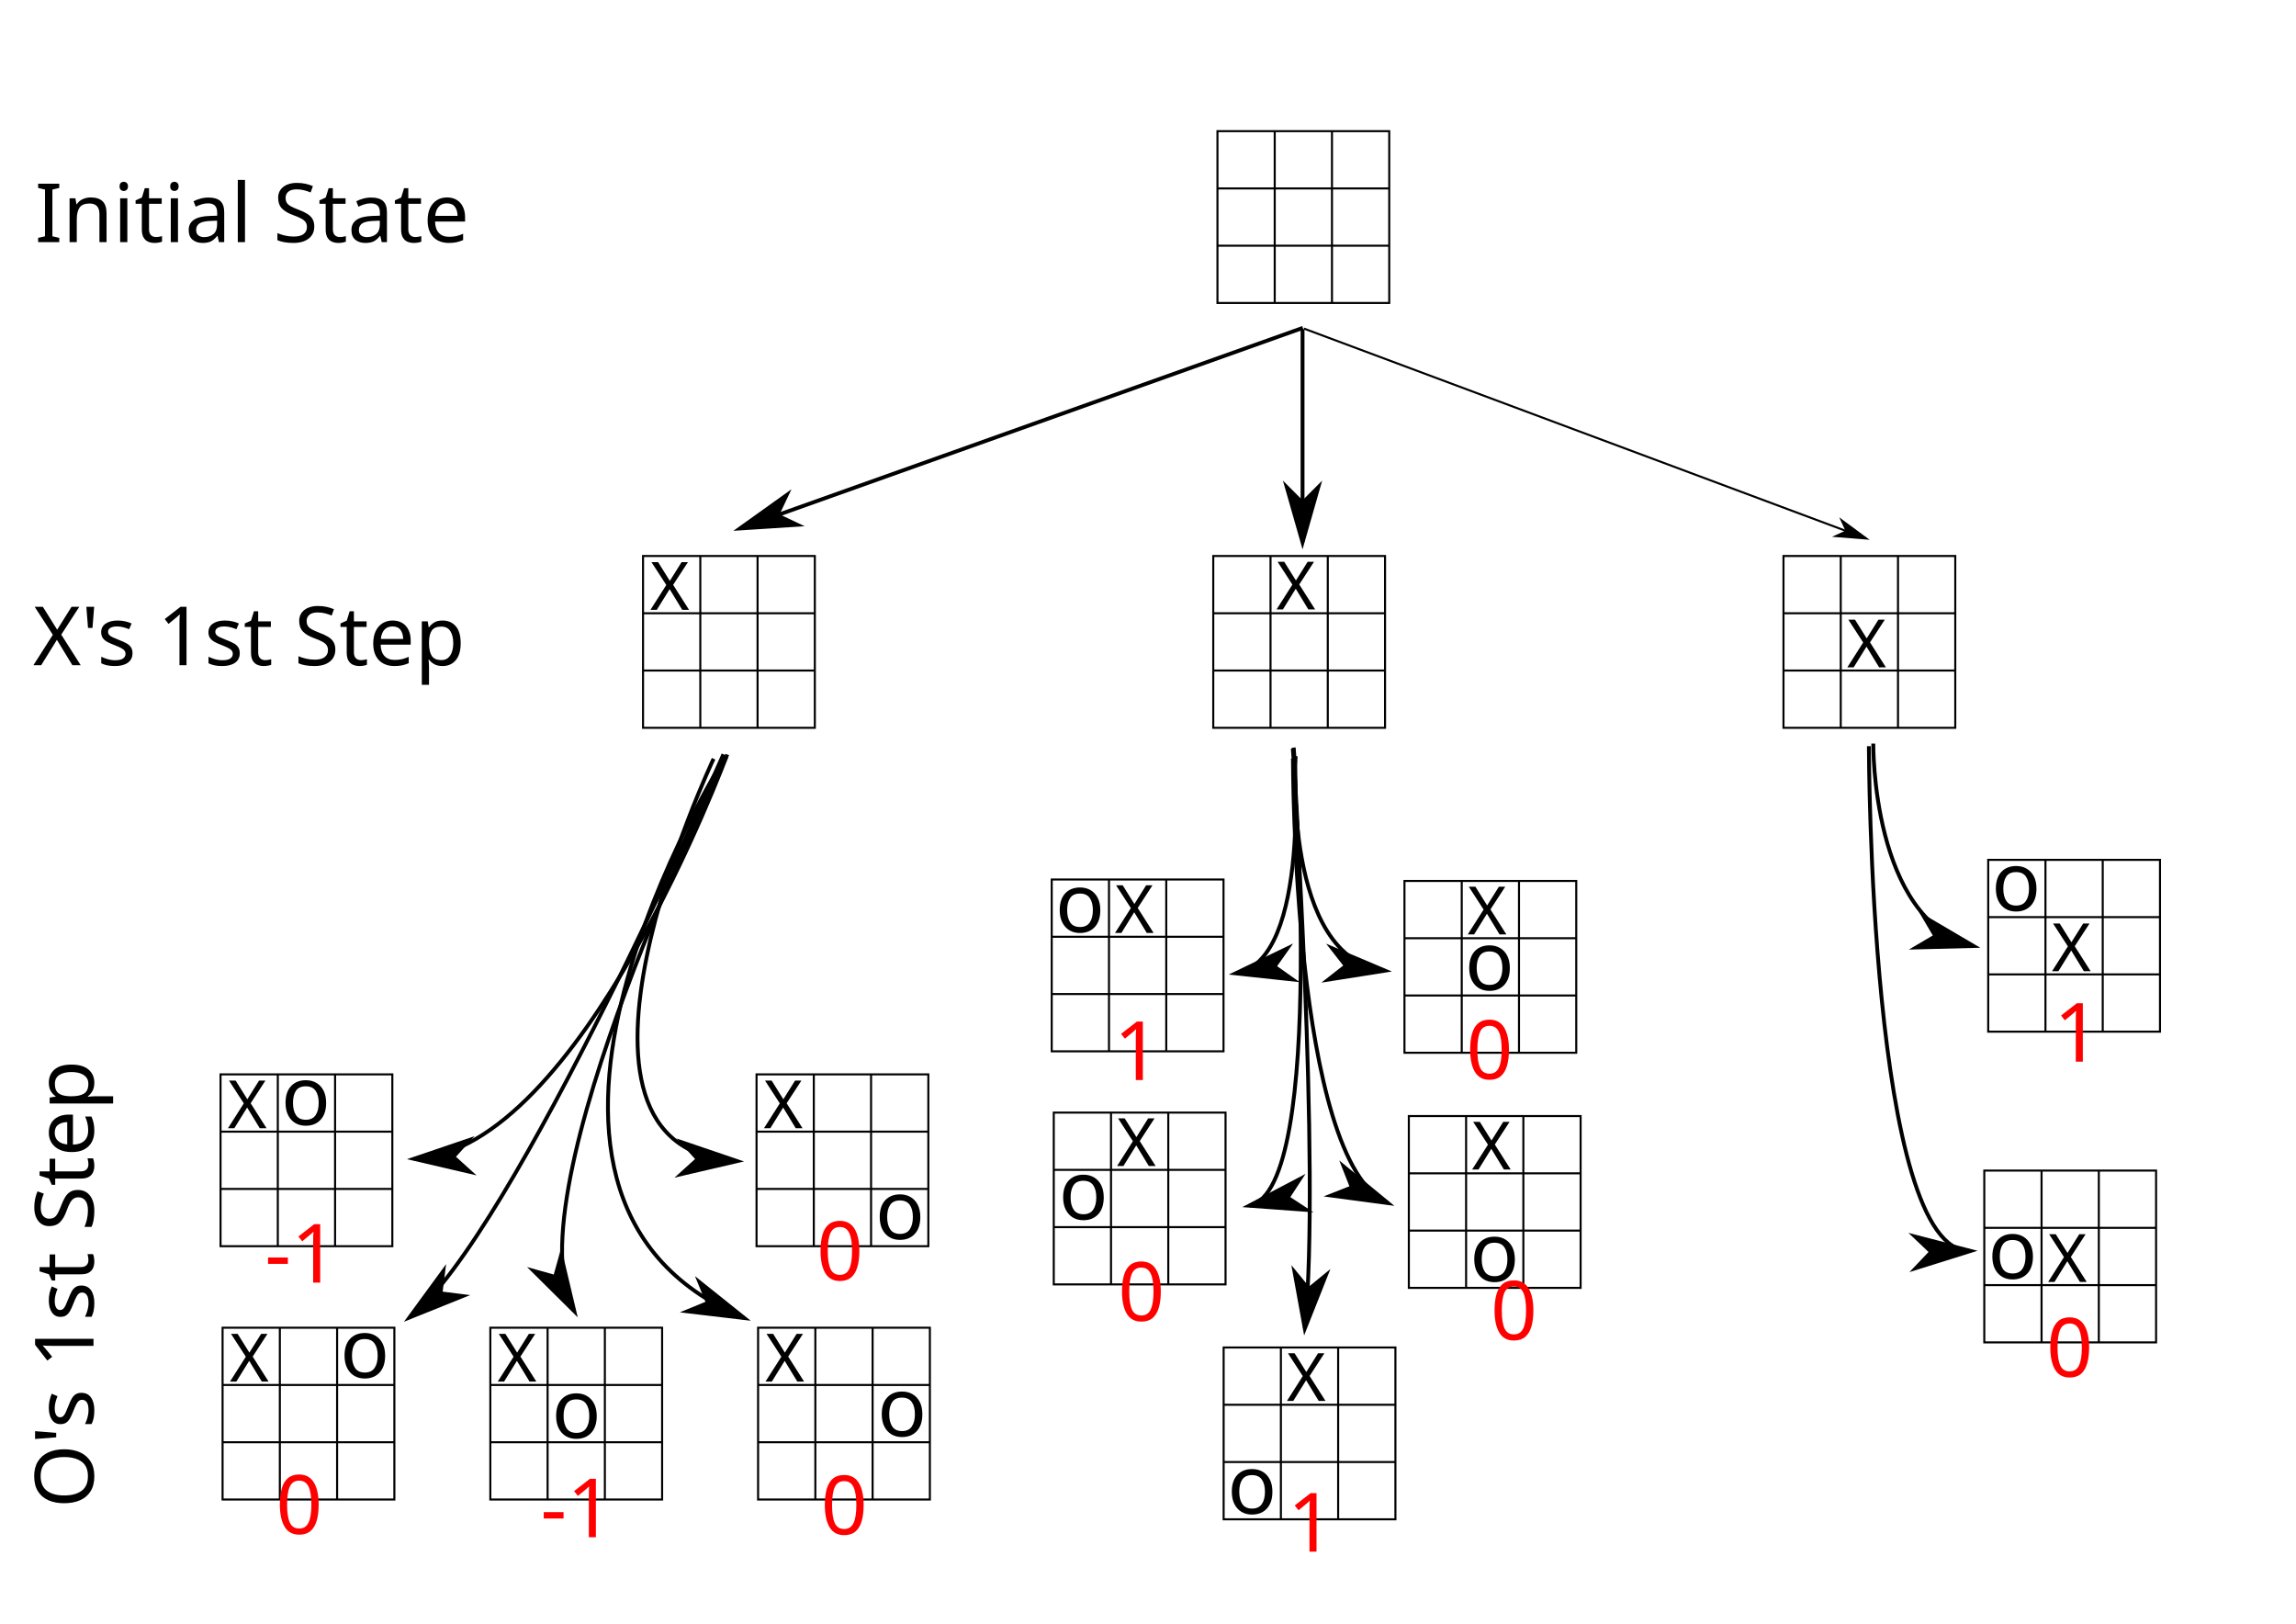
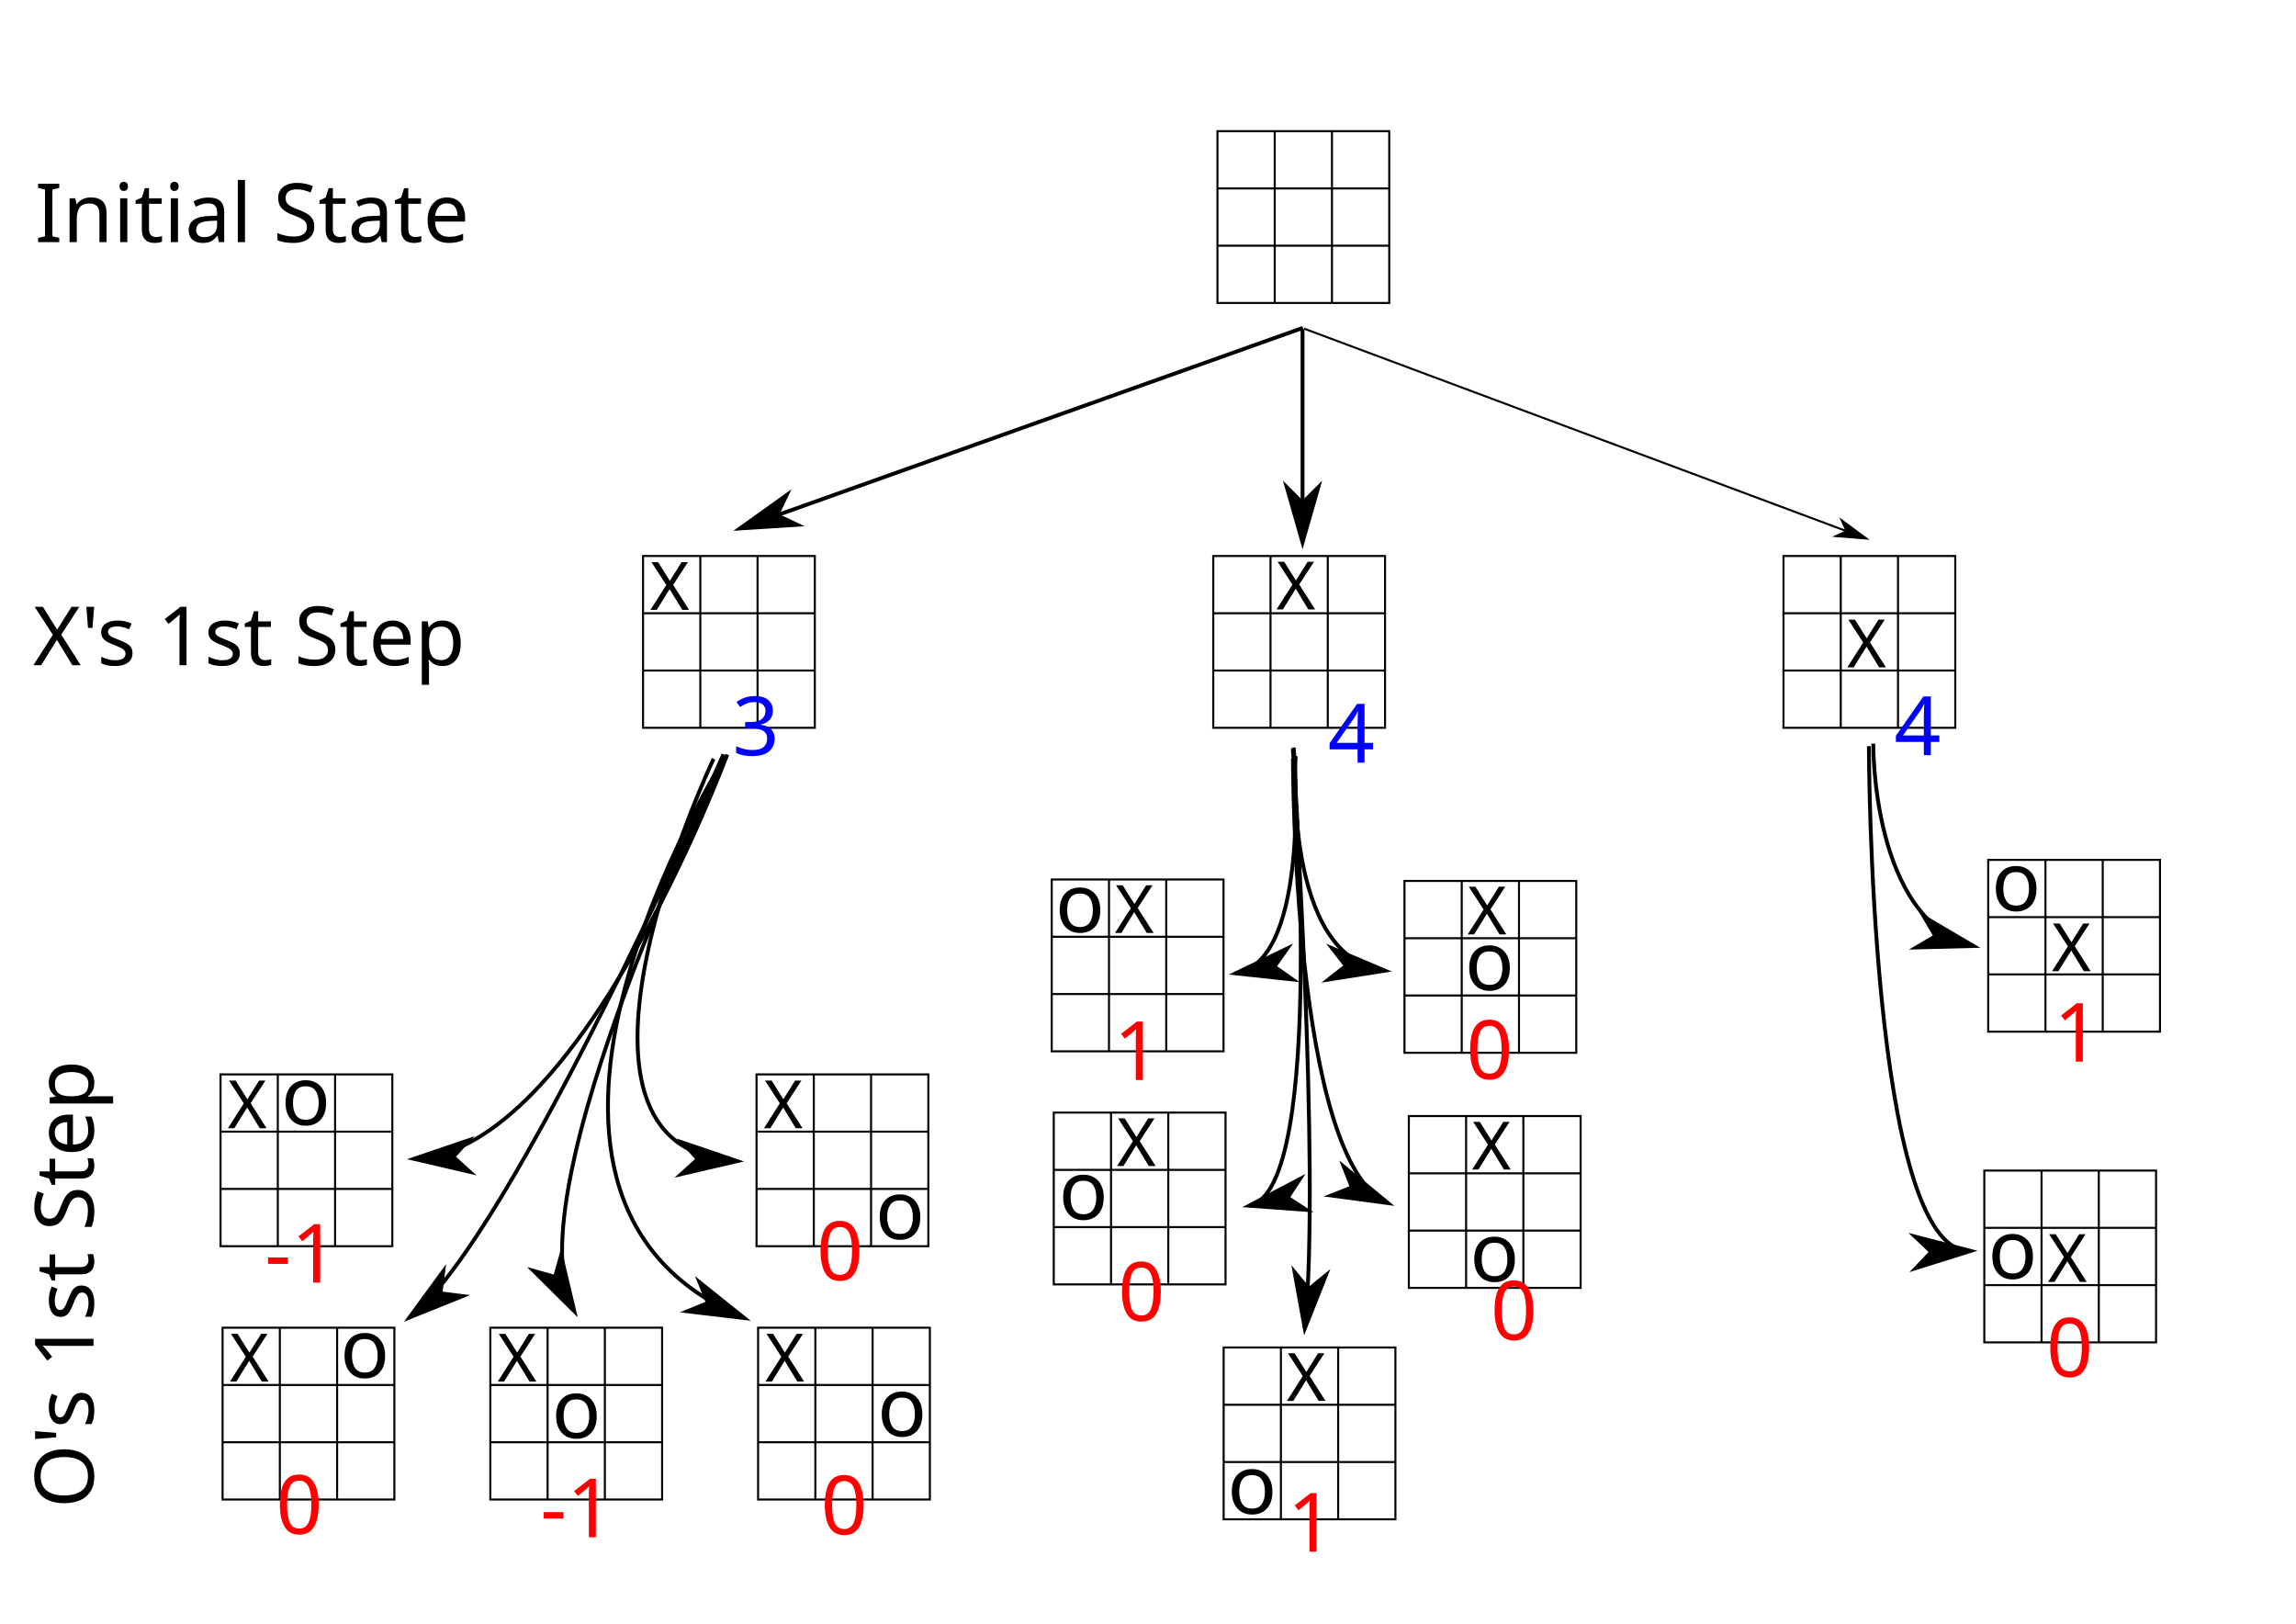
<svg xmlns="http://www.w3.org/2000/svg" width="297mm" height="210mm" viewBox="0 0 1122.52 793.701" version="1.1" id="svg5">
  <defs id="defs2">
    <marker style="overflow:visible;" id="Arrow1Lend" refX="0.0" refY="0.0" orient="auto">
      <path transform="scale(0.8) rotate(180) translate(12.5,0)" style="fill-rule:evenodd;fill:context-stroke;stroke:context-stroke;stroke-width:1.0pt;" d="M 0.0,0.0 L 5.0,-5.0 L -12.5,0.0 L 5.0,5.0 L 0.0,0.0 z " id="path900" />
    </marker>
  </defs>
  <g id="layer1">
    <g transform="matrix(1.481426,0,0,1.481426,595.2167,64.11379)" id="g10645" style="stroke-width:0.675">
      <g id="g10635" style="stroke-width:0.675">
        <path style="fill:none;stroke:#000000;stroke-width:0.675" d="M 18.898,0 V 56.693" id="path10631" />
        <path style="fill:none;stroke:#000000;stroke-width:0.675" d="M 37.795,0 V 56.693" id="path10633" />
      </g>
      <g id="g10641" style="stroke-width:0.675">
        <path style="fill:none;stroke:#000000;stroke-width:0.675" d="M 0,18.898 H 56.693" id="path10637" />
        <path style="fill:none;stroke:#000000;stroke-width:0.675" d="M 0,37.795 H 56.693" id="path10639" />
      </g>
      <rect x="0" y="0" width="56.693" height="56.693" style="fill:none;stroke:#000000;stroke-width:0.675" id="rect10643" />
    </g>
    <g id="g15522" transform="translate(91.35577,42.85666)">
      <g transform="matrix(1.481426,0,0,1.481426,223.0286,228.9221)" id="g10645-3" style="stroke-width:0.675">
        <g id="g10635-6" style="stroke-width:0.675">
          <path style="fill:none;stroke:#000000;stroke-width:0.675" d="M 18.898,0 V 56.693" id="path10631-7" />
          <path style="fill:none;stroke:#000000;stroke-width:0.675" d="M 37.795,0 V 56.693" id="path10633-5" />
        </g>
        <g id="g10641-3" style="stroke-width:0.675">
          <path style="fill:none;stroke:#000000;stroke-width:0.675" d="M 0,18.898 H 56.693" id="path10637-5" />
          <path style="fill:none;stroke:#000000;stroke-width:0.675" d="M 0,37.795 H 56.693" id="path10639-6" />
        </g>
        <rect x="0" y="0" width="56.693" height="56.693" style="fill:none;stroke:#000000;stroke-width:0.675" id="rect10643-2" />
      </g>
      <text xml:space="preserve" style="font-size:32.623px;line-height:1.25;font-family:sans-serif;letter-spacing:0px;stroke-width:1" x="226.53" y="255.243" id="text13196">
        <tspan id="tspan13194" x="226.53" y="255.243" style="stroke-width:1">X</tspan>
      </text>
    </g>
    <g id="g15916" transform="translate(93.31361,38.92325)">
      <g transform="matrix(1.481426,0,0,1.481426,499.8533,232.8555)" id="g10645-9" style="stroke-width:0.675">
        <g id="g10635-1" style="stroke-width:0.675">
          <path style="fill:none;stroke:#000000;stroke-width:0.675" d="M 18.898,0 V 56.693" id="path10631-2" />
          <path style="fill:none;stroke:#000000;stroke-width:0.675" d="M 37.795,0 V 56.693" id="path10633-7" />
        </g>
        <g id="g10641-0" style="stroke-width:0.675">
          <path style="fill:none;stroke:#000000;stroke-width:0.675" d="M 0,18.898 H 56.693" id="path10637-9" />
          <path style="fill:none;stroke:#000000;stroke-width:0.675" d="M 0,37.795 H 56.693" id="path10639-3" />
        </g>
        <rect x="0" y="0" width="56.693" height="56.693" style="fill:none;stroke:#000000;stroke-width:0.675" id="rect10643-6" />
      </g>
      <text xml:space="preserve" style="font-size:32.623px;line-height:1.25;font-family:sans-serif;letter-spacing:0px;stroke-width:1" x="530.675" y="258.981" id="text13196-2">
        <tspan id="tspan13194-3" x="530.675" y="258.981" style="stroke-width:1">X</tspan>
      </text>
    </g>
    <g id="g15916-2" transform="translate(14.33859,197.0628)">
      <g transform="matrix(1.481426,0,0,1.481426,499.8533,232.8555)" id="g10645-9-5" style="stroke-width:0.675">
        <g id="g10635-1-4" style="stroke-width:0.675">
          <path style="fill:none;stroke:#000000;stroke-width:0.675" d="M 18.898,0 V 56.693" id="path10631-2-7" />
          <path style="fill:none;stroke:#000000;stroke-width:0.675" d="M 37.795,0 V 56.693" id="path10633-7-4" />
        </g>
        <g id="g10641-0-4" style="stroke-width:0.675">
          <path style="fill:none;stroke:#000000;stroke-width:0.675" d="M 0,18.898 H 56.693" id="path10637-9-3" />
          <path style="fill:none;stroke:#000000;stroke-width:0.675" d="M 0,37.795 H 56.693" id="path10639-3-0" />
        </g>
        <rect x="0" y="0" width="56.693" height="56.693" style="fill:none;stroke:#000000;stroke-width:0.675" id="rect10643-6-7" />
      </g>
      <text xml:space="preserve" style="font-size:32.623px;line-height:1.25;font-family:sans-serif;letter-spacing:0px;stroke-width:1" x="530.675" y="258.981" id="text13196-2-8">
        <tspan id="tspan13194-3-6" x="530.675" y="258.981" style="stroke-width:1">X</tspan>
      </text>
    </g>
    <g id="g15916-8" transform="translate(186.7952,197.7712)">
      <g transform="matrix(1.481426,0,0,1.481426,499.8533,232.8555)" id="g10645-9-8" style="stroke-width:0.675">
        <g id="g10635-1-43" style="stroke-width:0.675">
          <path style="fill:none;stroke:#000000;stroke-width:0.675" d="M 18.898,0 V 56.693" id="path10631-2-1" />
          <path style="fill:none;stroke:#000000;stroke-width:0.675" d="M 37.795,0 V 56.693" id="path10633-7-49" />
        </g>
        <g id="g10641-0-2" style="stroke-width:0.675">
          <path style="fill:none;stroke:#000000;stroke-width:0.675" d="M 0,18.898 H 56.693" id="path10637-9-0" />
          <path style="fill:none;stroke:#000000;stroke-width:0.675" d="M 0,37.795 H 56.693" id="path10639-3-6" />
        </g>
        <rect x="0" y="0" width="56.693" height="56.693" style="fill:none;stroke:#000000;stroke-width:0.675" id="rect10643-6-8" />
      </g>
      <text xml:space="preserve" style="font-size:32.623px;line-height:1.25;font-family:sans-serif;letter-spacing:0px;stroke-width:1" x="530.675" y="258.981" id="text13196-2-9">
        <tspan id="tspan13194-3-2" x="530.675" y="258.981" style="stroke-width:1">X</tspan>
      </text>
    </g>
    <g id="g15546" transform="translate(91.35583,30.97478)">
      <g transform="matrix(1.481426,0,0,1.481426,780.5936,240.8039)" id="g10645-0" style="stroke-width:0.675">
        <g id="g10635-62" style="stroke-width:0.675">
          <path style="fill:none;stroke:#000000;stroke-width:0.675" d="M 18.898,0 V 56.693" id="path10631-6" />
          <path style="fill:none;stroke:#000000;stroke-width:0.675" d="M 37.795,0 V 56.693" id="path10633-1" />
        </g>
        <g id="g10641-8" style="stroke-width:0.675">
          <path style="fill:none;stroke:#000000;stroke-width:0.675" d="M 0,18.898 H 56.693" id="path10637-7" />
          <path style="fill:none;stroke:#000000;stroke-width:0.675" d="M 0,37.795 H 56.693" id="path10639-9" />
        </g>
        <rect x="0" y="0" width="56.693" height="56.693" style="fill:none;stroke:#000000;stroke-width:0.675" id="rect10643-20" />
      </g>
      <text xml:space="preserve" style="font-size:32.623px;line-height:1.25;font-family:sans-serif;letter-spacing:0px;stroke-width:1" x="811.683" y="295.231" id="text13196-7">
        <tspan id="tspan13194-5" x="811.683" y="295.231" style="stroke-width:1">X</tspan>
      </text>
    </g>
    <g id="g15546-5" transform="translate(191.4439,179.5109)">
      <g transform="matrix(1.481426,0,0,1.481426,780.5936,240.8039)" id="g10645-0-6" style="stroke-width:0.675">
        <g id="g10635-62-1" style="stroke-width:0.675">
          <path style="fill:none;stroke:#000000;stroke-width:0.675" d="M 18.898,0 V 56.693" id="path10631-6-1" />
          <path style="fill:none;stroke:#000000;stroke-width:0.675" d="M 37.795,0 V 56.693" id="path10633-1-5" />
        </g>
        <g id="g10641-8-9" style="stroke-width:0.675">
          <path style="fill:none;stroke:#000000;stroke-width:0.675" d="M 0,18.898 H 56.693" id="path10637-7-8" />
          <path style="fill:none;stroke:#000000;stroke-width:0.675" d="M 0,37.795 H 56.693" id="path10639-9-4" />
        </g>
        <rect x="0" y="0" width="56.693" height="56.693" style="fill:none;stroke:#000000;stroke-width:0.675" id="rect10643-20-8" />
      </g>
      <text xml:space="preserve" style="font-size:32.623px;line-height:1.25;font-family:sans-serif;letter-spacing:0px;stroke-width:1" x="811.683" y="295.231" id="text13196-7-1">
        <tspan id="tspan13194-5-0" x="811.683" y="295.231" style="stroke-width:1">X</tspan>
      </text>
    </g>
    <g id="g15546-3" transform="translate(189.5317,331.3981)">
      <g transform="matrix(1.481426,0,0,1.481426,780.5936,240.8039)" id="g10645-0-0" style="stroke-width:0.675">
        <g id="g10635-62-4" style="stroke-width:0.675">
          <path style="fill:none;stroke:#000000;stroke-width:0.675" d="M 18.898,0 V 56.693" id="path10631-6-4" />
          <path style="fill:none;stroke:#000000;stroke-width:0.675" d="M 37.795,0 V 56.693" id="path10633-1-4" />
        </g>
        <g id="g10641-8-4" style="stroke-width:0.675">
          <path style="fill:none;stroke:#000000;stroke-width:0.675" d="M 0,18.898 H 56.693" id="path10637-7-7" />
          <path style="fill:none;stroke:#000000;stroke-width:0.675" d="M 0,37.795 H 56.693" id="path10639-9-6" />
        </g>
        <rect x="0" y="0" width="56.693" height="56.693" style="fill:none;stroke:#000000;stroke-width:0.675" id="rect10643-20-3" />
      </g>
      <text xml:space="preserve" style="font-size:32.623px;line-height:1.25;font-family:sans-serif;letter-spacing:0px;stroke-width:1" x="811.683" y="295.231" id="text13196-7-17">
        <tspan id="tspan13194-5-5" x="811.683" y="295.231" style="stroke-width:1">X</tspan>
      </text>
    </g>
    <path style="fill:none;stroke:#000000;stroke-width:1.89;stroke-linecap:butt;stroke-linejoin:miter;stroke-miterlimit:4;stroke-dasharray:none;stroke-opacity:1;marker-end:url(#Arrow1Lend)" d="m 636.973,160.272 -274.972,97.967" id="path895" />
    <path style="fill:none;stroke:#000000;stroke-width:1.89;stroke-linecap:butt;stroke-linejoin:miter;stroke-miterlimit:4;stroke-dasharray:none;stroke-opacity:1;marker-end:url(#Arrow1Lend)" d="M 636.818,160.994 V 264.851" id="path1165" />
    <path style="fill:none;stroke:#000000;stroke-width:1px;stroke-linecap:butt;stroke-linejoin:miter;stroke-opacity:1;marker-end:url(#Arrow1Lend)" d="M 637.475,160.606 912.271,263.174" id="path1280" />
    <text xml:space="preserve" style="font-style:normal;font-weight:normal;font-size:40px;line-height:1.25;font-family:sans-serif;fill:#000000;fill-opacity:1;stroke:none" x="17.056" y="118.35" id="text2800">
      <tspan id="tspan2798" x="17.056" y="118.35">Initial State</tspan>
    </text>
    <text xml:space="preserve" style="font-style:normal;font-weight:normal;font-size:40px;line-height:1.25;font-family:sans-serif;fill:#000000;fill-opacity:1;stroke:none" x="16.183" y="325.174" id="text4710">
      <tspan id="tspan4708" x="16.183" y="325.174">X's 1st Step</tspan>
    </text>
    <g id="g7014" transform="translate(-63.22727,97.06594)">
      <g id="g15522-3" transform="translate(-51.97381,199.1918)">
        <g transform="matrix(1.481426,0,0,1.481426,223.0286,228.9221)" id="g10645-3-6" style="stroke-width:0.675">
          <g id="g10635-6-7" style="stroke-width:0.675">
            <path style="fill:none;stroke:#000000;stroke-width:0.675" d="M 18.898,0 V 56.693" id="path10631-7-5" />
            <path style="fill:none;stroke:#000000;stroke-width:0.675" d="M 37.795,0 V 56.693" id="path10633-5-3" />
          </g>
          <g id="g10641-3-5" style="stroke-width:0.675">
            <path style="fill:none;stroke:#000000;stroke-width:0.675" d="M 0,18.898 H 56.693" id="path10637-5-6" />
            <path style="fill:none;stroke:#000000;stroke-width:0.675" d="M 0,37.795 H 56.693" id="path10639-6-2" />
          </g>
          <rect x="0" y="0" width="56.693" height="56.693" style="fill:none;stroke:#000000;stroke-width:0.675" id="rect10643-2-9" />
        </g>
        <text xml:space="preserve" style="font-size:32.623px;line-height:1.25;font-family:sans-serif;letter-spacing:0px;stroke-width:1" x="226.53" y="255.243" id="text13196-1">
          <tspan id="tspan13194-2" x="226.53" y="255.243" style="stroke-width:1">X</tspan>
        </text>
      </g>
      <text xml:space="preserve" style="font-style:normal;font-weight:normal;font-size:40px;line-height:1.25;font-family:sans-serif;fill:#000000;fill-opacity:1;stroke:none" x="200.627" y="452.816" id="text6484">
        <tspan id="tspan6482" x="200.627" y="452.816">o</tspan>
      </text>
    </g>
    <g id="g7044" transform="translate(-58.9403,74.33078)">
      <g id="g15522-3-79" transform="translate(-55.26652,345.7576)">
        <g transform="matrix(1.481426,0,0,1.481426,223.0286,228.9221)" id="g10645-3-6-2" style="stroke-width:0.675">
          <g id="g10635-6-7-0" style="stroke-width:0.675">
            <path style="fill:none;stroke:#000000;stroke-width:0.675" d="M 18.898,0 V 56.693" id="path10631-7-5-2" />
            <path style="fill:none;stroke:#000000;stroke-width:0.675" d="M 37.795,0 V 56.693" id="path10633-5-3-3" />
          </g>
          <g id="g10641-3-5-7" style="stroke-width:0.675">
            <path style="fill:none;stroke:#000000;stroke-width:0.675" d="M 0,18.898 H 56.693" id="path10637-5-6-5" />
            <path style="fill:none;stroke:#000000;stroke-width:0.675" d="M 0,37.795 H 56.693" id="path10639-6-2-9" />
          </g>
          <rect x="0" y="0" width="56.693" height="56.693" style="fill:none;stroke:#000000;stroke-width:0.675" id="rect10643-2-9-2" />
        </g>
        <text xml:space="preserve" style="font-size:32.623px;line-height:1.25;font-family:sans-serif;letter-spacing:0px;stroke-width:1" x="226.53" y="255.243" id="text13196-1-2">
          <tspan id="tspan13194-2-89" x="226.53" y="255.243" style="stroke-width:1">X</tspan>
        </text>
      </g>
      <text xml:space="preserve" style="font-style:normal;font-weight:normal;font-size:40px;line-height:1.25;font-family:sans-serif;fill:#000000;fill-opacity:1;stroke:none" x="225.185" y="599.112" id="text6484-7">
        <tspan id="tspan6482-6" x="225.185" y="599.112">o</tspan>
      </text>
    </g>
    <g id="g7059" transform="translate(-55.76658,77.31656)">
      <g id="g15522-3-7" transform="translate(72.46429,342.7718)">
        <g transform="matrix(1.481426,0,0,1.481426,223.0286,228.9221)" id="g10645-3-6-0" style="stroke-width:0.675">
          <g id="g10635-6-7-9" style="stroke-width:0.675">
            <path style="fill:none;stroke:#000000;stroke-width:0.675" d="M 18.898,0 V 56.693" id="path10631-7-5-3" />
            <path style="fill:none;stroke:#000000;stroke-width:0.675" d="M 37.795,0 V 56.693" id="path10633-5-3-6" />
          </g>
          <g id="g10641-3-5-0" style="stroke-width:0.675">
            <path style="fill:none;stroke:#000000;stroke-width:0.675" d="M 0,18.898 H 56.693" id="path10637-5-6-6" />
            <path style="fill:none;stroke:#000000;stroke-width:0.675" d="M 0,37.795 H 56.693" id="path10639-6-2-2" />
          </g>
          <rect x="0" y="0" width="56.693" height="56.693" style="fill:none;stroke:#000000;stroke-width:0.675" id="rect10643-2-9-6" />
        </g>
        <text xml:space="preserve" style="font-size:32.623px;line-height:1.25;font-family:sans-serif;letter-spacing:0px;stroke-width:1" x="226.53" y="255.243" id="text13196-1-1">
          <tspan id="tspan13194-2-8" x="226.53" y="255.243" style="stroke-width:1">X</tspan>
        </text>
      </g>
      <text xml:space="preserve" style="font-style:normal;font-weight:normal;font-size:40px;line-height:1.25;font-family:sans-serif;fill:#000000;fill-opacity:1;stroke:none" x="325.46" y="625.614" id="text6484-5">
        <tspan id="tspan6482-69" x="325.46" y="625.614">o</tspan>
      </text>
    </g>
    <g id="g7074" transform="translate(-58.9403,77.349)">
      <g id="g15522-3-73" transform="translate(206.5426,342.7394)">
        <g transform="matrix(1.481426,0,0,1.481426,223.0286,228.9221)" id="g10645-3-6-6" style="stroke-width:0.675">
          <g id="g10635-6-7-1" style="stroke-width:0.675">
            <path style="fill:none;stroke:#000000;stroke-width:0.675" d="M 18.898,0 V 56.693" id="path10631-7-5-29" />
            <path style="fill:none;stroke:#000000;stroke-width:0.675" d="M 37.795,0 V 56.693" id="path10633-5-3-31" />
          </g>
          <g id="g10641-3-5-9" style="stroke-width:0.675">
            <path style="fill:none;stroke:#000000;stroke-width:0.675" d="M 0,18.898 H 56.693" id="path10637-5-6-4" />
            <path style="fill:none;stroke:#000000;stroke-width:0.675" d="M 0,37.795 H 56.693" id="path10639-6-2-7" />
          </g>
          <rect x="0" y="0" width="56.693" height="56.693" style="fill:none;stroke:#000000;stroke-width:0.675" id="rect10643-2-9-8" />
        </g>
        <text xml:space="preserve" style="font-size:32.623px;line-height:1.25;font-family:sans-serif;letter-spacing:0px;stroke-width:1" x="226.53" y="255.243" id="text13196-1-4">
          <tspan id="tspan13194-2-5" x="226.53" y="255.243" style="stroke-width:1">X</tspan>
        </text>
      </g>
      <text xml:space="preserve" style="font-style:normal;font-weight:normal;font-size:40px;line-height:1.25;font-family:sans-serif;fill:#000000;fill-opacity:1;stroke:none" x="487.836" y="624.708" id="text6484-3">
        <tspan id="tspan6482-7" x="487.836" y="624.708">o</tspan>
      </text>
    </g>
    <g id="g7029" transform="translate(-61.75349,92.05222)">
      <g id="g15522-3-0" transform="translate(208.6012,204.2055)">
        <g transform="matrix(1.481426,0,0,1.481426,223.0286,228.9221)" id="g10645-3-6-3" style="stroke-width:0.675">
          <g id="g10635-6-7-6" style="stroke-width:0.675">
            <path style="fill:none;stroke:#000000;stroke-width:0.675" d="M 18.898,0 V 56.693" id="path10631-7-5-1" />
            <path style="fill:none;stroke:#000000;stroke-width:0.675" d="M 37.795,0 V 56.693" id="path10633-5-3-0" />
          </g>
          <g id="g10641-3-5-6" style="stroke-width:0.675">
            <path style="fill:none;stroke:#000000;stroke-width:0.675" d="M 0,18.898 H 56.693" id="path10637-5-6-3" />
            <path style="fill:none;stroke:#000000;stroke-width:0.675" d="M 0,37.795 H 56.693" id="path10639-6-2-20" />
          </g>
          <rect x="0" y="0" width="56.693" height="56.693" style="fill:none;stroke:#000000;stroke-width:0.675" id="rect10643-2-9-61" />
        </g>
        <text xml:space="preserve" style="font-size:32.623px;line-height:1.25;font-family:sans-serif;letter-spacing:0px;stroke-width:1" x="226.53" y="255.243" id="text13196-1-5">
          <tspan id="tspan13194-2-54" x="226.53" y="255.243" style="stroke-width:1">X</tspan>
        </text>
      </g>
      <text xml:space="preserve" style="font-style:normal;font-weight:normal;font-size:40px;line-height:1.25;font-family:sans-serif;fill:#000000;fill-opacity:1;stroke:none" x="489.651" y="513.625" id="text6484-4">
        <tspan id="tspan6482-5" x="489.651" y="513.625">o</tspan>
      </text>
      <text xml:space="preserve" style="font-style:normal;font-weight:normal;font-size:40px;line-height:1.25;font-family:sans-serif;fill:#000000;fill-opacity:1;stroke:none" x="577.652" y="363.612" id="text6484-4-4">
        <tspan id="tspan6482-5-8" x="577.652" y="363.612">o</tspan>
      </text>
      <text xml:space="preserve" style="font-style:normal;font-weight:normal;font-size:40px;line-height:1.25;font-family:sans-serif;fill:#000000;fill-opacity:1;stroke:none" x="579.33" y="504.011" id="text6484-4-9">
        <tspan id="tspan6482-5-3" x="579.33" y="504.011">o</tspan>
      </text>
    </g>
    <text xml:space="preserve" style="font-style:normal;font-weight:normal;font-size:40px;line-height:1.25;font-family:sans-serif;fill:#000000;fill-opacity:1;stroke:none" x="-737.242" y="45.712" id="text7892" transform="rotate(-90)">
      <tspan id="tspan7890" x="-737.242" y="45.712">O's 1st Step</tspan>
    </text>
    <path style="fill:none;stroke:#000000;stroke-width:1.89;stroke-linecap:butt;stroke-linejoin:miter;stroke-opacity:1;marker-end:url(#Arrow1Lend);stroke-miterlimit:4;stroke-dasharray:none" d="m 355.541,368.824 c 0,0 -71.448,193.586 -152.916,197.625" id="path8662" />
    <path style="fill:none;stroke:#000000;stroke-width:1.89;stroke-linecap:butt;stroke-linejoin:miter;stroke-opacity:1;marker-end:url(#Arrow1Lend);stroke-miterlimit:4;stroke-dasharray:none" d="m 353.694,368.712 c 0,0 -103.236,236.214 -153.322,275.147" id="path8697" />
    <path style="fill:none;stroke:#000000;stroke-width:1.89;stroke-linecap:butt;stroke-linejoin:miter;stroke-opacity:1;marker-end:url(#Arrow1Lend);stroke-miterlimit:4;stroke-dasharray:none" d="m 355.063,370.014 c 0,0 -105.974,214.44 -74.398,270.732" id="path8699" />
    <path style="fill:none;stroke:#000000;stroke-width:1.89;stroke-linecap:butt;stroke-linejoin:miter;stroke-opacity:1;marker-end:url(#Arrow1Lend);stroke-miterlimit:4;stroke-dasharray:none" d="m 354.498,370.062 c 0,0 -134.775,213.924 9.17,274.128" id="path8767" />
    <path style="fill:none;stroke:#000000;stroke-width:1.89;stroke-linecap:butt;stroke-linejoin:miter;stroke-opacity:1;marker-end:url(#Arrow1Lend);stroke-miterlimit:4;stroke-dasharray:none" d="m 348.881,370.9 c 0,0 -90.749,191.581 11.244,196.66" id="path8802" />
    <g id="g15916-6" transform="translate(15.33198,311.0036)">
      <g transform="matrix(1.481426,0,0,1.481426,499.8533,232.8555)" id="g10645-9-6" style="stroke-width:0.675">
        <g id="g10635-1-49" style="stroke-width:0.675">
          <path style="fill:none;stroke:#000000;stroke-width:0.675" d="M 18.898,0 V 56.693" id="path10631-2-5" />
          <path style="fill:none;stroke:#000000;stroke-width:0.675" d="M 37.795,0 V 56.693" id="path10633-7-0" />
        </g>
        <g id="g10641-0-48" style="stroke-width:0.675">
          <path style="fill:none;stroke:#000000;stroke-width:0.675" d="M 0,18.898 H 56.693" id="path10637-9-7" />
          <path style="fill:none;stroke:#000000;stroke-width:0.675" d="M 0,37.795 H 56.693" id="path10639-3-1" />
        </g>
        <rect x="0" y="0" width="56.693" height="56.693" style="fill:none;stroke:#000000;stroke-width:0.675" id="rect10643-6-72" />
      </g>
      <text xml:space="preserve" style="font-size:32.623px;line-height:1.25;font-family:sans-serif;letter-spacing:0px;stroke-width:1" x="530.675" y="258.981" id="text13196-2-7">
        <tspan id="tspan13194-3-22" x="530.675" y="258.981" style="stroke-width:1">X</tspan>
      </text>
    </g>
    <g id="g15916-61" transform="translate(98.38444,425.8254)">
      <g transform="matrix(1.481426,0,0,1.481426,499.8533,232.8555)" id="g10645-9-0" style="stroke-width:0.675">
        <g id="g10635-1-6" style="stroke-width:0.675">
          <path style="fill:none;stroke:#000000;stroke-width:0.675" d="M 18.898,0 V 56.693" id="path10631-2-15" />
          <path style="fill:none;stroke:#000000;stroke-width:0.675" d="M 37.795,0 V 56.693" id="path10633-7-9" />
        </g>
        <g id="g10641-0-49" style="stroke-width:0.675">
          <path style="fill:none;stroke:#000000;stroke-width:0.675" d="M 0,18.898 H 56.693" id="path10637-9-09" />
          <path style="fill:none;stroke:#000000;stroke-width:0.675" d="M 0,37.795 H 56.693" id="path10639-3-17" />
        </g>
        <rect x="0" y="0" width="56.693" height="56.693" style="fill:none;stroke:#000000;stroke-width:0.675" id="rect10643-6-71" />
      </g>
      <text xml:space="preserve" style="font-size:32.623px;line-height:1.25;font-family:sans-serif;letter-spacing:0px;stroke-width:1" x="530.675" y="258.981" id="text13196-2-1">
        <tspan id="tspan13194-3-5" x="530.675" y="258.981" style="stroke-width:1">X</tspan>
      </text>
    </g>
    <g id="g15916-9" transform="translate(188.9277,312.6961)">
      <g transform="matrix(1.481426,0,0,1.481426,499.8533,232.8555)" id="g10645-9-7" style="stroke-width:0.675">
        <g id="g10635-1-7" style="stroke-width:0.675">
          <path style="fill:none;stroke:#000000;stroke-width:0.675" d="M 18.898,0 V 56.693" id="path10631-2-6" />
          <path style="fill:none;stroke:#000000;stroke-width:0.675" d="M 37.795,0 V 56.693" id="path10633-7-7" />
        </g>
        <g id="g10641-0-3" style="stroke-width:0.675">
          <path style="fill:none;stroke:#000000;stroke-width:0.675" d="M 0,18.898 H 56.693" id="path10637-9-6" />
          <path style="fill:none;stroke:#000000;stroke-width:0.675" d="M 0,37.795 H 56.693" id="path10639-3-5" />
        </g>
        <rect x="0" y="0" width="56.693" height="56.693" style="fill:none;stroke:#000000;stroke-width:0.675" id="rect10643-6-6" />
      </g>
      <text xml:space="preserve" style="font-size:32.623px;line-height:1.25;font-family:sans-serif;letter-spacing:0px;stroke-width:1" x="530.675" y="258.981" id="text13196-2-3">
        <tspan id="tspan13194-3-9" x="530.675" y="258.981" style="stroke-width:1">X</tspan>
      </text>
    </g>
    <text xml:space="preserve" style="font-style:normal;font-weight:normal;font-size:40px;line-height:1.25;font-family:sans-serif;fill:#000000;fill-opacity:1;stroke:none" x="600.032" y="739.943" id="text6484-4-90">
      <tspan id="tspan6482-5-88" x="600.032" y="739.943">o</tspan>
    </text>
    <text xml:space="preserve" style="font-style:normal;font-weight:normal;font-size:40px;line-height:1.25;font-family:sans-serif;fill:#000000;fill-opacity:1;stroke:none" x="973.583" y="445.175" id="text6484-4-90-9">
      <tspan id="tspan6482-5-88-6" x="973.583" y="445.175">o</tspan>
    </text>
    <text xml:space="preserve" style="font-style:normal;font-weight:normal;font-size:40px;line-height:1.25;font-family:sans-serif;fill:#000000;fill-opacity:1;stroke:none" x="716.114" y="483.956" id="text6484-4-5">
      <tspan id="tspan6482-5-0" x="716.114" y="483.956">o</tspan>
    </text>
    <text xml:space="preserve" style="font-style:normal;font-weight:normal;font-size:40px;line-height:1.25;font-family:sans-serif;fill:#000000;fill-opacity:1;stroke:none" x="718.569" y="626.352" id="text6484-4-96">
      <tspan id="tspan6482-5-38" x="718.569" y="626.352">o</tspan>
    </text>
    <path style="fill:none;stroke:#000000;stroke-width:1.89;stroke-linecap:butt;stroke-linejoin:miter;stroke-opacity:1;stroke-miterlimit:4;stroke-dasharray:none;marker-end:url(#Arrow1Lend)" d="m 632.498,365.433 c 0,0 9.184,103.869 -28.141,110.314" id="path9730" />
    <path style="fill:none;stroke:#000000;stroke-width:1.89;stroke-linecap:butt;stroke-linejoin:miter;stroke-opacity:1;stroke-miterlimit:4;stroke-dasharray:none;marker-end:url(#Arrow1Lend)" d="m 632.061,365.904 c 0,0 17.334,215.4 -21.116,223.416" id="path9732" />
    <path style="fill:none;stroke:#000000;stroke-width:1.89;stroke-linecap:butt;stroke-linejoin:miter;stroke-opacity:1;stroke-miterlimit:4;stroke-dasharray:none;marker-end:url(#Arrow1Lend)" d="m 632.169,370.778 c 0,0 13.547,200.005 5.782,278.366" id="path9802" />
    <path style="fill:none;stroke:#000000;stroke-width:1.89;stroke-linecap:butt;stroke-linejoin:miter;stroke-opacity:1;stroke-miterlimit:4;stroke-dasharray:none;marker-end:url(#Arrow1Lend)" d="m 632.143,370.895 c 0,0 -0.235,196.865 46.225,217.088" id="path9804" />
    <path style="fill:none;stroke:#000000;stroke-width:1.89;stroke-linecap:butt;stroke-linejoin:miter;stroke-opacity:1;stroke-miterlimit:4;stroke-dasharray:none;marker-end:url(#Arrow1Lend)" d="m 633.429,369.615 c 0,0 -6.35,98.737 43.444,104.832" id="path9806" />
    <text xml:space="preserve" style="font-style:normal;font-weight:normal;font-size:40px;line-height:1.25;font-family:sans-serif;fill:#000000;fill-opacity:1;stroke:none" x="971.862" y="625.014" id="text6484-4-90-2">
      <tspan id="tspan6482-5-88-1" x="971.862" y="625.014">o</tspan>
    </text>
    <path style="fill:none;stroke:#000000;stroke-width:1.89;stroke-linecap:butt;stroke-linejoin:miter;stroke-opacity:1;stroke-miterlimit:4;stroke-dasharray:none;marker-end:url(#Arrow1Lend)" d="m 915.855,363.475 c 0,0 -0.958,86.038 48.772,98.889" id="path12384" />
    <path style="fill:none;stroke:#000000;stroke-width:1.89;stroke-linecap:butt;stroke-linejoin:miter;stroke-opacity:1;stroke-miterlimit:4;stroke-dasharray:none;marker-end:url(#Arrow1Lend)" d="m 913.711,364.757 c 0,0 0.243,247.975 49.473,246.738" id="path12386" />
    <text xml:space="preserve" style="font-size:40px;line-height:1.25;font-family:sans-serif;letter-spacing:0px;fill:#ff0000" x="129.456" y="626.971" id="text2176">
      <tspan id="tspan2174" x="129.456" y="626.971">-1</tspan>
    </text>
    <text xml:space="preserve" style="font-size:40px;line-height:1.25;font-family:sans-serif;letter-spacing:0px;fill:#ff0000" x="134.874" y="749.77" id="text3488">
      <tspan id="tspan3486" x="134.874" y="749.77">0</tspan>
    </text>
    <text xml:space="preserve" style="font-size:40px;line-height:1.25;font-family:sans-serif;letter-spacing:0px;fill:#ff0000" x="264.238" y="751.44" id="text5521">
      <tspan id="tspan5519" x="264.238" y="751.44">-1</tspan>
    </text>
    <text xml:space="preserve" style="font-size:40px;line-height:1.25;font-family:sans-serif;letter-spacing:0px;fill:#ff0000" x="401.314" y="750.008" id="text8251">
      <tspan id="tspan8249" x="401.314" y="750.008">0</tspan>
    </text>
    <text xml:space="preserve" style="font-size:40px;line-height:1.25;font-family:sans-serif;letter-spacing:0px;fill:#ff0000" x="399.216" y="625.778" id="text11229">
      <tspan id="tspan11227" x="399.216" y="625.778">0</tspan>
    </text>
    <text xml:space="preserve" style="font-size:40px;line-height:1.25;font-family:sans-serif;letter-spacing:0px;fill:#ff0000" x="544.531" y="527.933" id="text16254">
      <tspan id="tspan16252" x="544.531" y="527.933">1</tspan>
    </text>
    <text xml:space="preserve" style="font-size:40px;line-height:1.25;font-family:sans-serif;letter-spacing:0px;fill:#ff0000" x="546.6" y="645.626" id="text19974">
      <tspan id="tspan19972" x="546.6" y="645.626">0</tspan>
    </text>
    <text xml:space="preserve" style="font-size:40px;line-height:1.25;font-family:sans-serif;letter-spacing:0px;fill:#ff0000" x="629.443" y="758.453" id="text24458">
      <tspan id="tspan24456" x="629.443" y="758.453">1</tspan>
    </text>
    <text xml:space="preserve" style="font-size:40px;line-height:1.25;font-family:sans-serif;letter-spacing:0px;fill:#ff0000" x="716.811" y="527.429" id="text28350">
      <tspan id="tspan28348" x="716.811" y="527.429">0</tspan>
    </text>
    <text xml:space="preserve" style="font-size:40px;line-height:1.25;font-family:sans-serif;letter-spacing:0px;fill:#ff0000" x="728.746" y="654.869" id="text31284">
      <tspan id="tspan31282" x="728.746" y="654.869">0</tspan>
    </text>
    <text xml:space="preserve" style="font-size:40px;line-height:1.25;font-family:sans-serif;letter-spacing:0px;fill:#ff0000" x="1004.098" y="518.962" id="text36284">
      <tspan id="tspan36282" x="1004.098" y="518.962">1</tspan>
    </text>
    <text xml:space="preserve" style="font-size:40px;line-height:1.25;font-family:sans-serif;letter-spacing:0px;fill:#ff0000" x="1000.455" y="672.955" id="text40016">
      <tspan id="tspan40014" x="1000.455" y="672.955">0</tspan>
    </text>
+     <text xml:space="preserve" style="font-size:40px;line-height:1.25;font-family:sans-serif;letter-spacing:0px;fill:#0000ff" x="358.128" y="369.192" id="text7708">
+       <tspan id="tspan7706" x="358.128" y="369.192">3</tspan>
+     </text>
+     <text xml:space="preserve" style="font-size:40px;line-height:1.25;font-family:sans-serif;letter-spacing:0px;fill:#0000ff" x="649.204" y="372.784" id="text7708-3">
+       <tspan id="tspan7706-6" x="649.204" y="372.784">4</tspan>
+     </text>
+     <text xml:space="preserve" style="font-size:40px;line-height:1.25;font-family:sans-serif;letter-spacing:0px;fill:#0000ff" x="926.063" y="369.158" id="text7708-3-7">
+       <tspan id="tspan7706-6-5" x="926.063" y="369.158">4</tspan>
+     </text>
  </g>
</svg>
